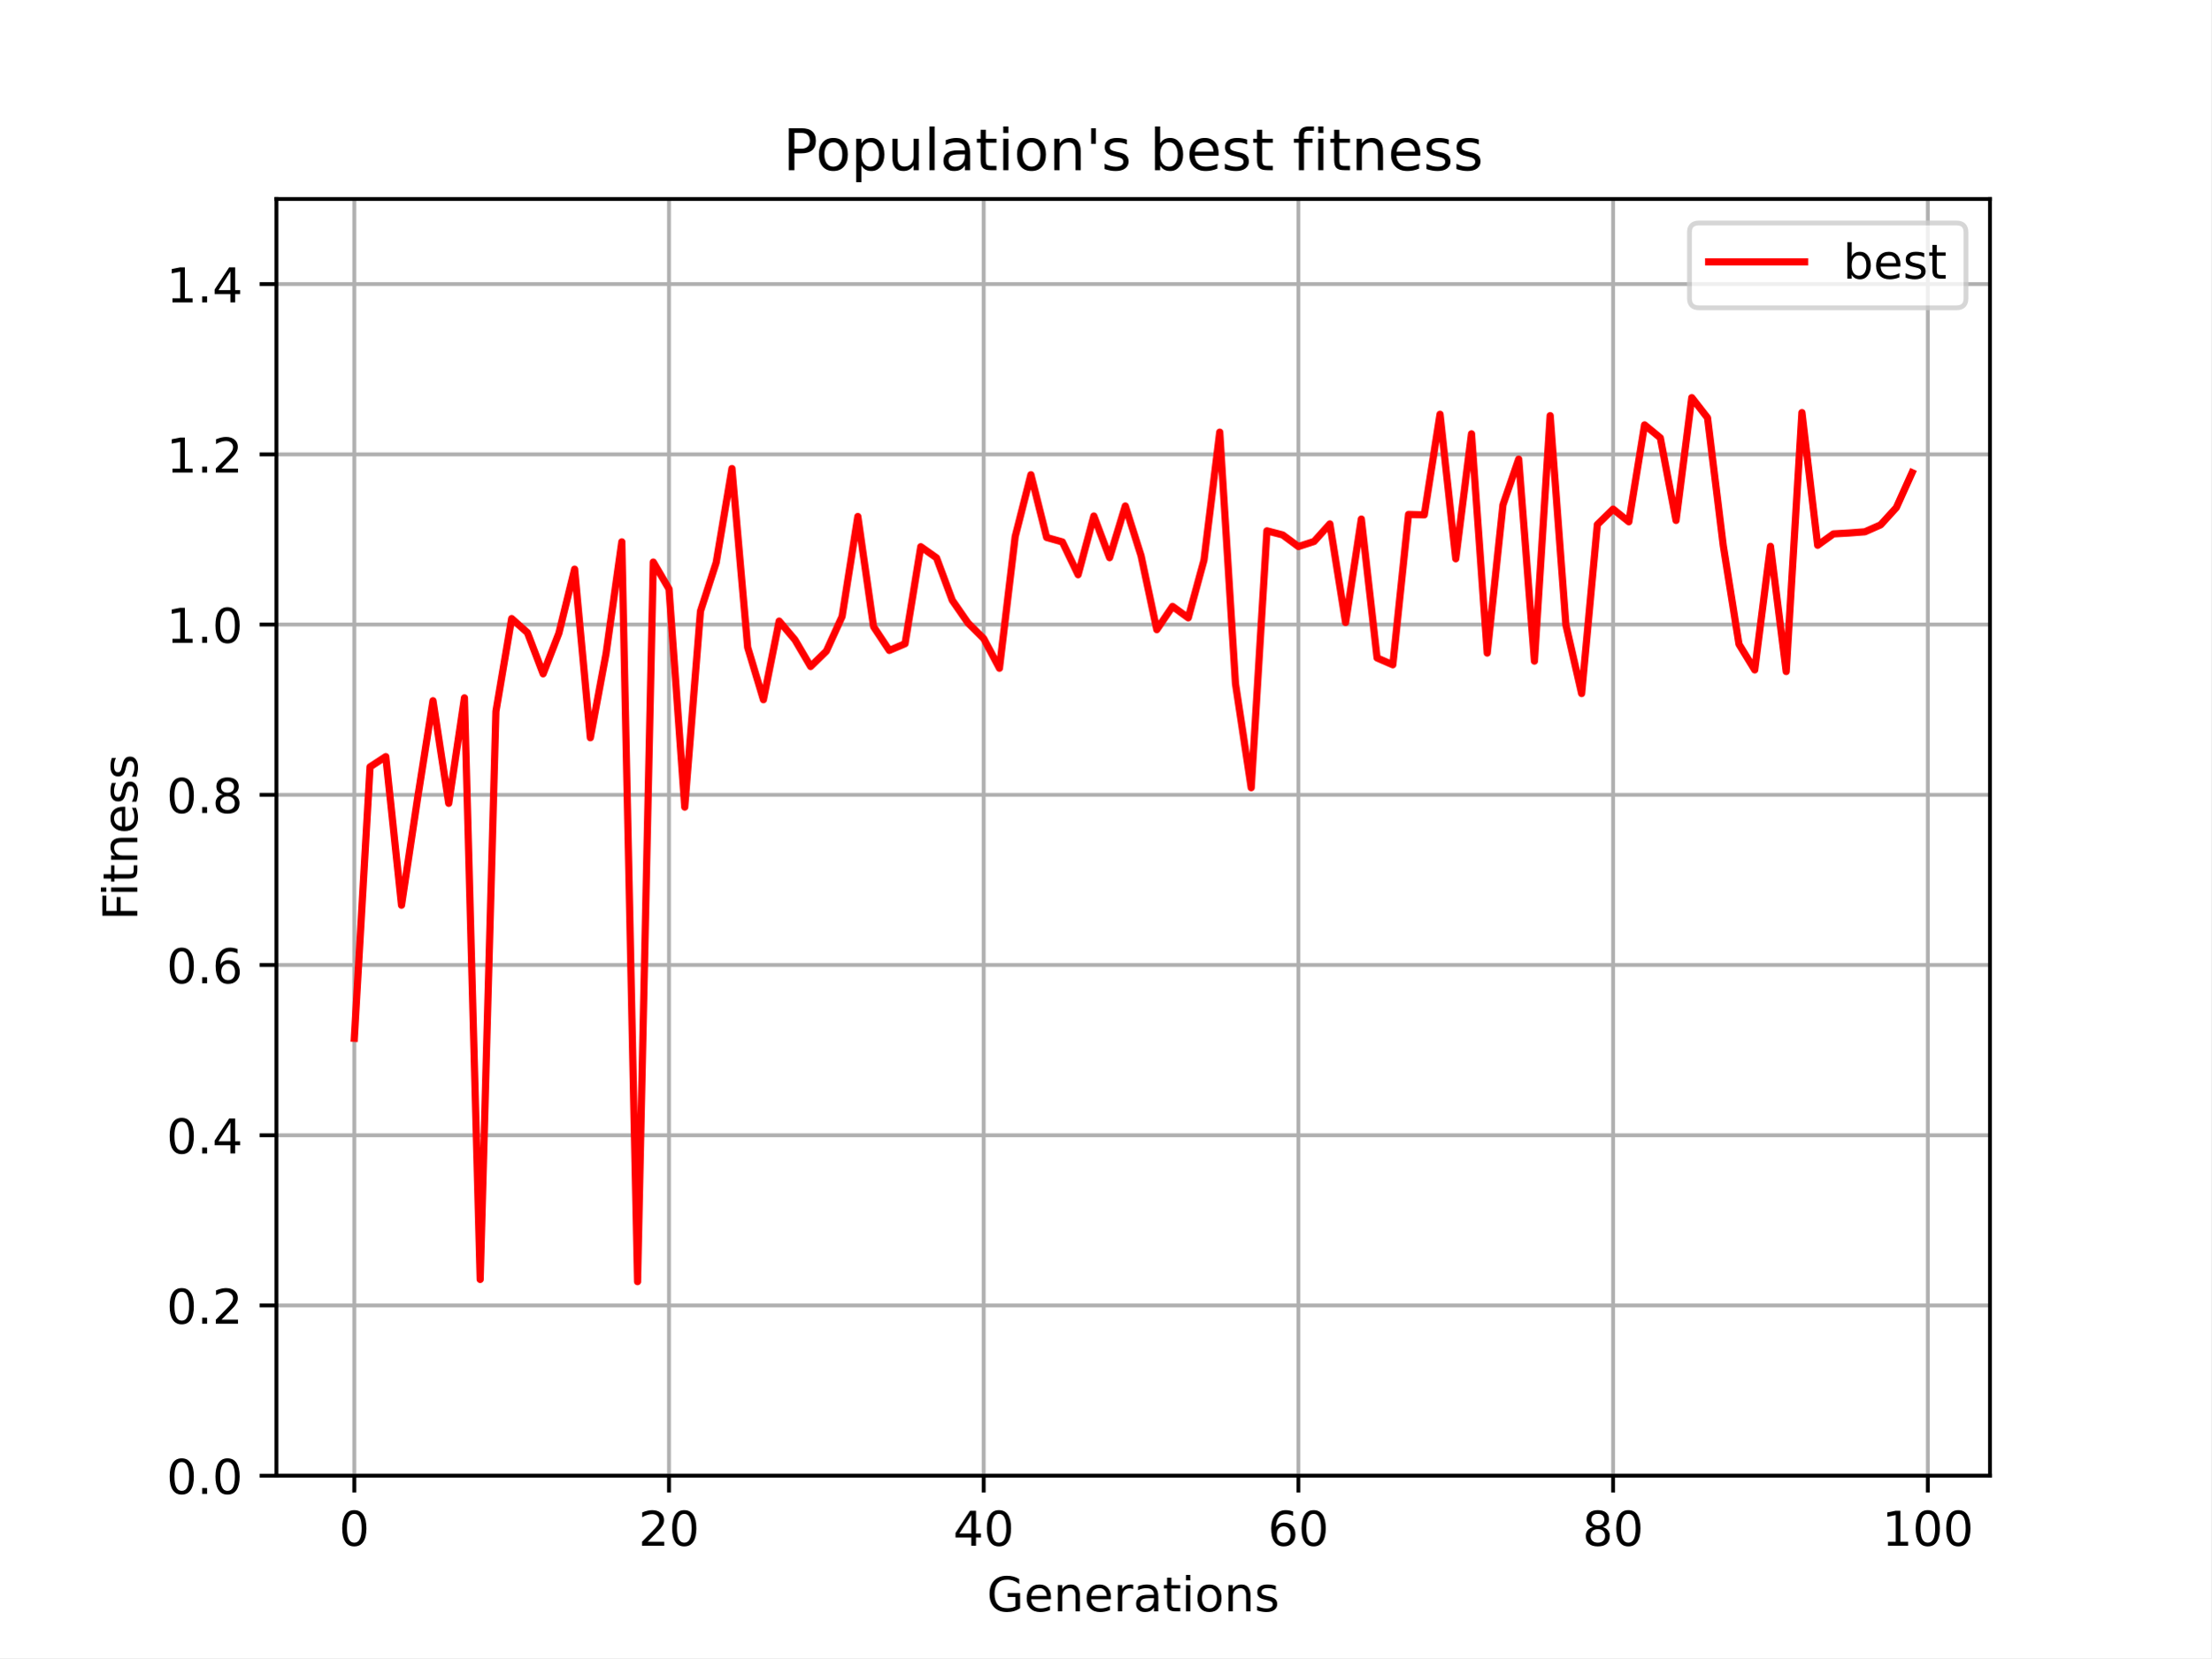
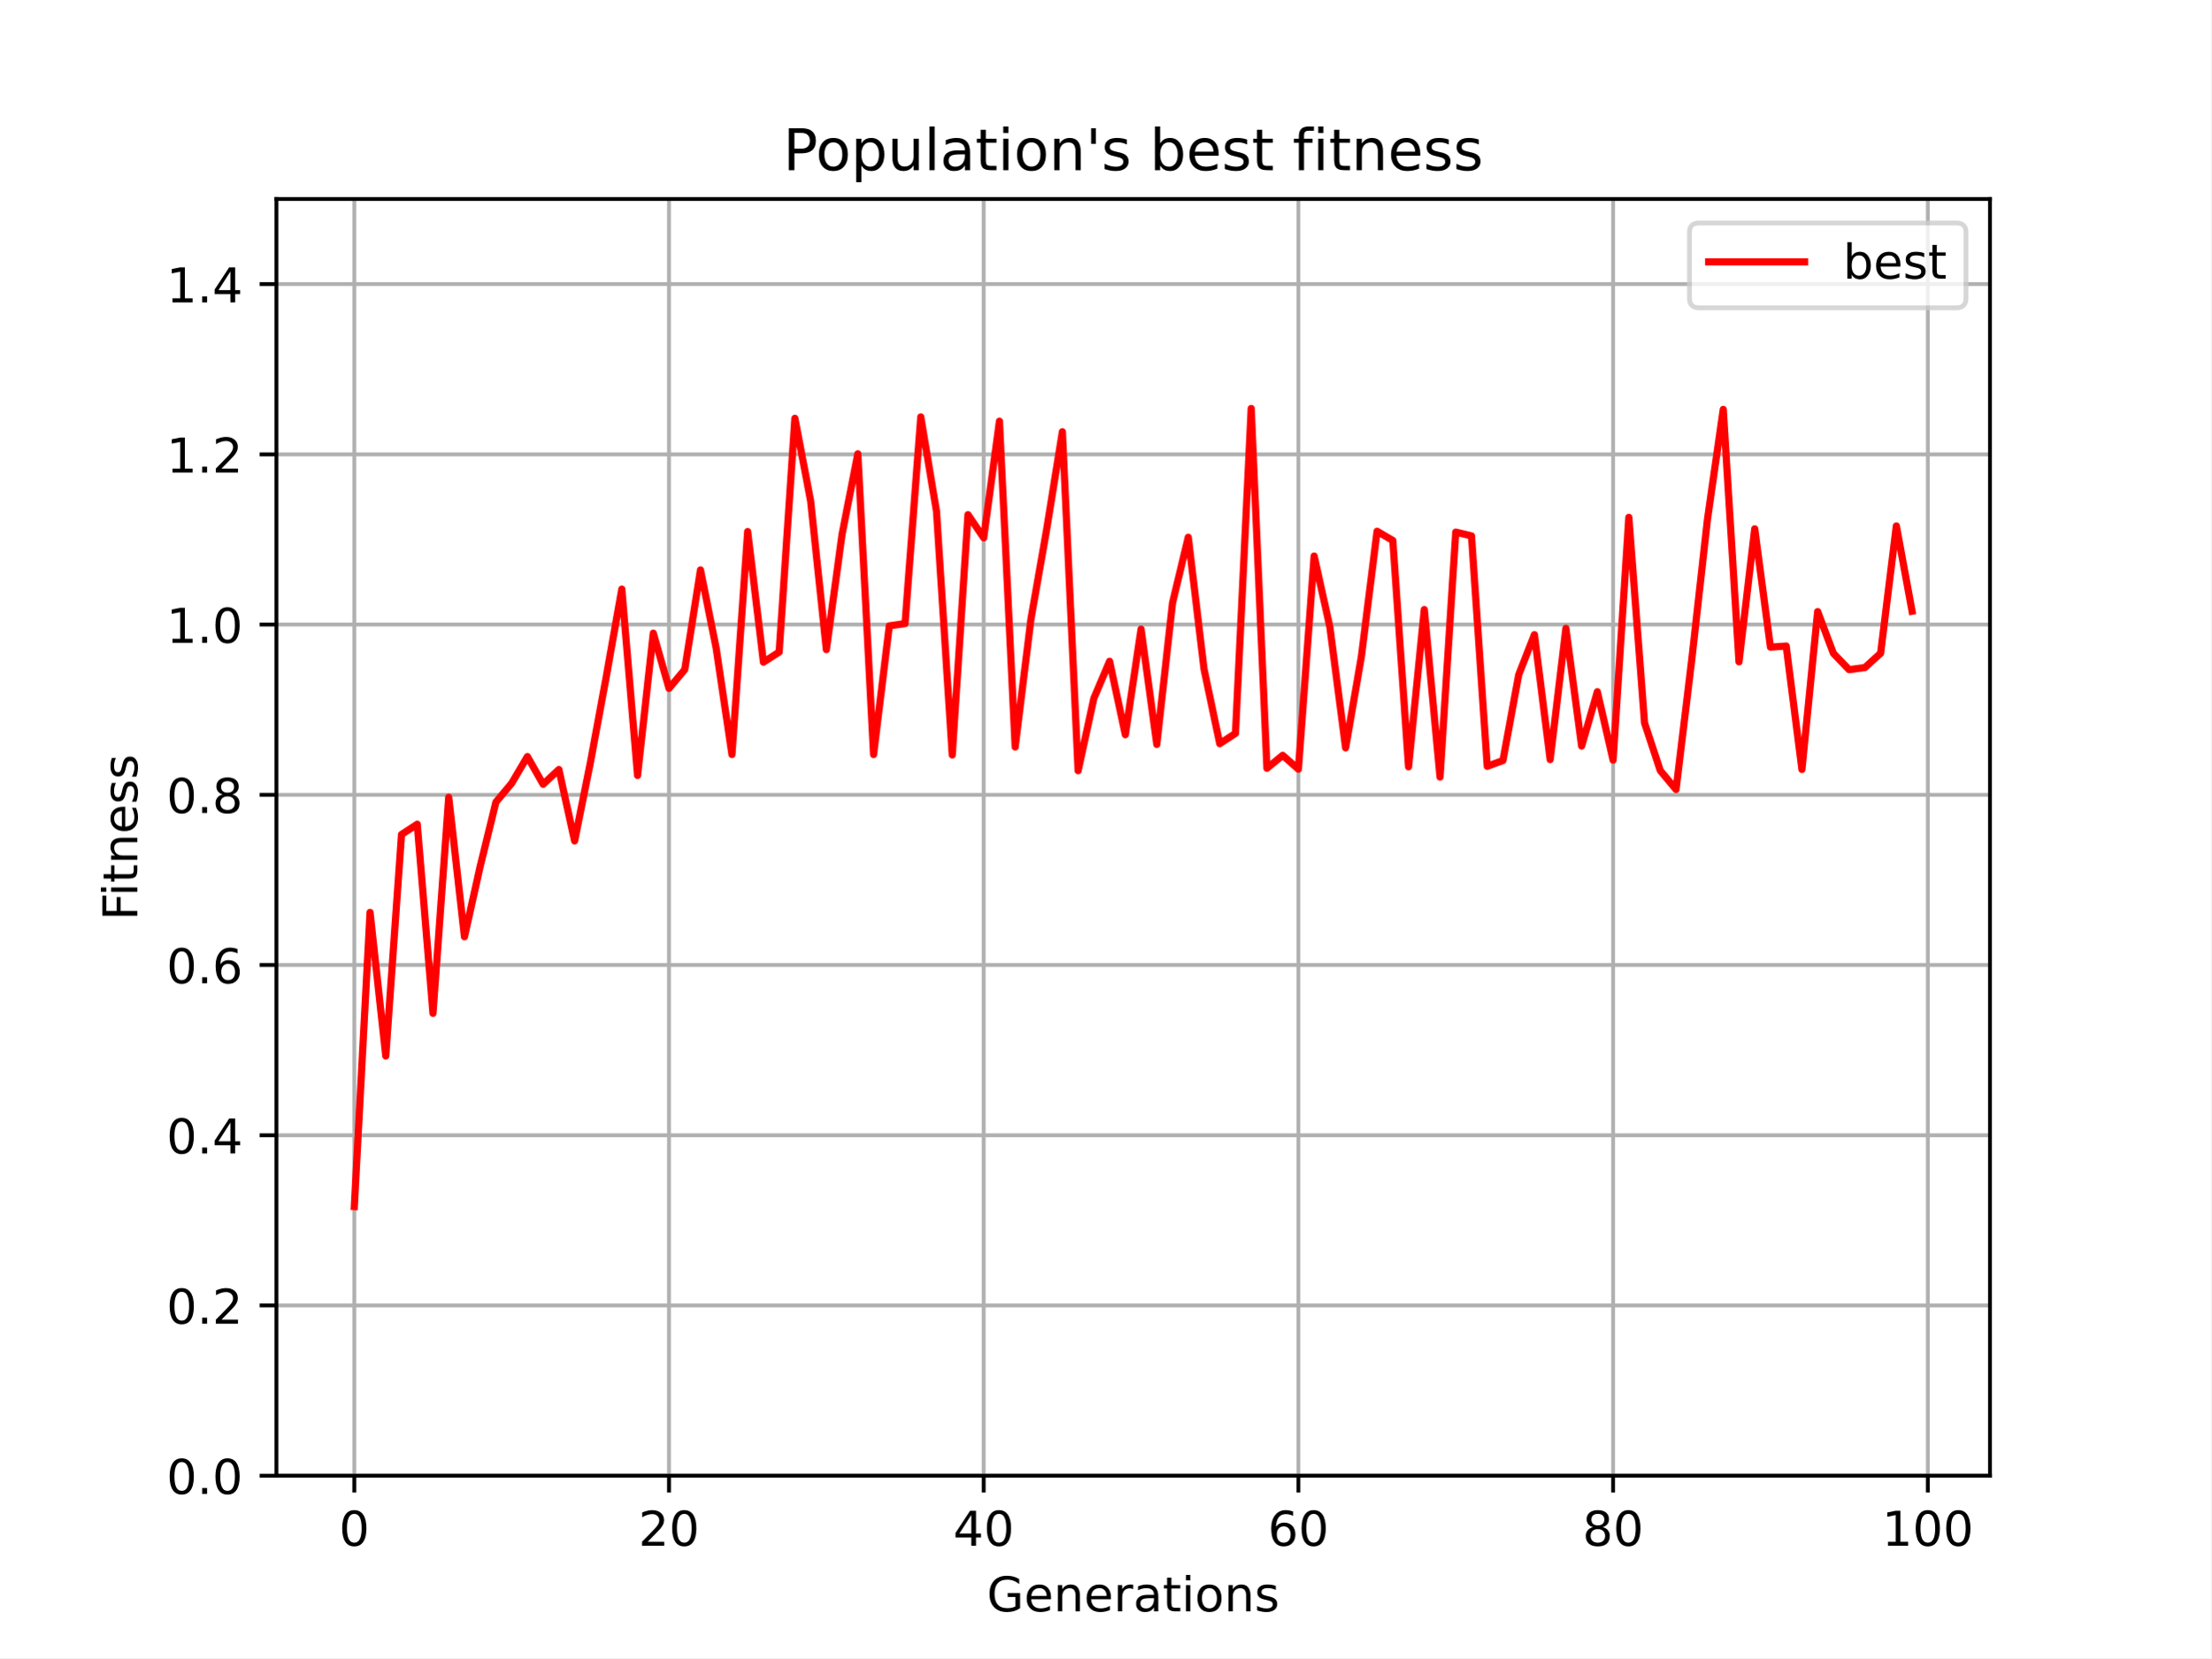
<svg xmlns="http://www.w3.org/2000/svg" xmlns:xlink="http://www.w3.org/1999/xlink" height="345.6pt" version="1.1" viewBox="0 0 460.8 345.6" width="460.8pt">
  <defs>
    <style type="text/css">*{stroke-linecap:butt;stroke-linejoin:round;}</style>
  </defs>
  <g id="figure_1">
    <g id="patch_1">
      <path d="M 0 345.6  L 460.8 345.6  L 460.8 0  L 0 0  z " style="fill:#ffffff;" />
    </g>
    <g id="axes_1">
      <g id="patch_2">
        <path d="M 57.6 307.584  L 414.72 307.584  L 414.72 41.472  L 57.6 41.472  z " style="fill:#ffffff;" />
      </g>
      <g id="matplotlib.axis_1">
        <g id="xtick_1">
          <g id="line2d_1">
-             <path clip-path="url(#pa964643d81)" d="M 73.833 307.584  L 73.833 41.472  " style="fill:none;stroke:#b0b0b0;stroke-linecap:square;stroke-width:0.8;" />
+             <path clip-path="url(#pcca937ad87)" d="M 73.833 307.584  L 73.833 41.472  " style="fill:none;stroke:#b0b0b0;stroke-linecap:square;stroke-width:0.8;" />
          </g>
          <g id="line2d_2">
            <defs>
-               <path d="M 0 0  L 0 3.5  " id="m7df47093e1" style="stroke:#000000;stroke-width:0.8;" />
+               <path d="M 0 0  L 0 3.5  " id="mb168892fb7" style="stroke:#000000;stroke-width:0.8;" />
            </defs>
            <g>
-               <use style="stroke:#000000;stroke-width:0.8;" x="73.833" xlink:href="#m7df47093e1" y="307.584" />
+               <use style="stroke:#000000;stroke-width:0.8;" x="73.833" xlink:href="#mb168892fb7" y="307.584" />
            </g>
          </g>
          <g id="text_1">
            <g transform="translate(70.65148 322.1824)scale(0.1 -0.1)">
              <defs>
                <path d="M 2034 4250  Q 1547 4250 1301 3770  Q 1056 3291 1056 2328  Q 1056 1369 1301 889  Q 1547 409 2034 409  Q 2525 409 2770 889  Q 3016 1369 3016 2328  Q 3016 3291 2770 3770  Q 2525 4250 2034 4250  z M 2034 4750  Q 2819 4750 3233 4129  Q 3647 3509 3647 2328  Q 3647 1150 3233 529  Q 2819 -91 2034 -91  Q 1250 -91 836 529  Q 422 1150 422 2328  Q 422 3509 836 4129  Q 1250 4750 2034 4750  z " id="DejaVuSans-30" transform="scale(0.015625)" />
              </defs>
              <use xlink:href="#DejaVuSans-30" />
            </g>
          </g>
        </g>
        <g id="xtick_2">
          <g id="line2d_3">
-             <path clip-path="url(#pa964643d81)" d="M 139.42 307.584  L 139.42 41.472  " style="fill:none;stroke:#b0b0b0;stroke-linecap:square;stroke-width:0.8;" />
+             <path clip-path="url(#pcca937ad87)" d="M 139.42 307.584  L 139.42 41.472  " style="fill:none;stroke:#b0b0b0;stroke-linecap:square;stroke-width:0.8;" />
          </g>
          <g id="line2d_4">
            <g>
-               <use style="stroke:#000000;stroke-width:0.8;" x="139.42" xlink:href="#m7df47093e1" y="307.584" />
+               <use style="stroke:#000000;stroke-width:0.8;" x="139.42" xlink:href="#mb168892fb7" y="307.584" />
            </g>
          </g>
          <g id="text_2">
            <g transform="translate(133.057 322.1824)scale(0.1 -0.1)">
              <defs>
                <path d="M 1228 531  L 3431 531  L 3431 0  L 469 0  L 469 531  Q 828 903 1448 1529  Q 2069 2156 2228 2338  Q 2531 2678 2651 2914  Q 2772 3150 2772 3378  Q 2772 3750 2511 3984  Q 2250 4219 1831 4219  Q 1534 4219 1204 4116  Q 875 4013 500 3803  L 500 4441  Q 881 4594 1212 4672  Q 1544 4750 1819 4750  Q 2544 4750 2975 4387  Q 3406 4025 3406 3419  Q 3406 3131 3298 2873  Q 3191 2616 2906 2266  Q 2828 2175 2409 1742  Q 1991 1309 1228 531  z " id="DejaVuSans-32" transform="scale(0.015625)" />
              </defs>
              <use xlink:href="#DejaVuSans-32" />
              <use x="63.623" xlink:href="#DejaVuSans-30" />
            </g>
          </g>
        </g>
        <g id="xtick_3">
          <g id="line2d_5">
-             <path clip-path="url(#pa964643d81)" d="M 205.006 307.584  L 205.006 41.472  " style="fill:none;stroke:#b0b0b0;stroke-linecap:square;stroke-width:0.8;" />
+             <path clip-path="url(#pcca937ad87)" d="M 205.006 307.584  L 205.006 41.472  " style="fill:none;stroke:#b0b0b0;stroke-linecap:square;stroke-width:0.8;" />
          </g>
          <g id="line2d_6">
            <g>
-               <use style="stroke:#000000;stroke-width:0.8;" x="205.006" xlink:href="#m7df47093e1" y="307.584" />
+               <use style="stroke:#000000;stroke-width:0.8;" x="205.006" xlink:href="#mb168892fb7" y="307.584" />
            </g>
          </g>
          <g id="text_3">
            <g transform="translate(198.6438 322.1824)scale(0.1 -0.1)">
              <defs>
                <path d="M 2419 4116  L 825 1625  L 2419 1625  L 2419 4116  z M 2253 4666  L 3047 4666  L 3047 1625  L 3713 1625  L 3713 1100  L 3047 1100  L 3047 0  L 2419 0  L 2419 1100  L 313 1100  L 313 1709  L 2253 4666  z " id="DejaVuSans-34" transform="scale(0.015625)" />
              </defs>
              <use xlink:href="#DejaVuSans-34" />
              <use x="63.623" xlink:href="#DejaVuSans-30" />
            </g>
          </g>
        </g>
        <g id="xtick_4">
          <g id="line2d_7">
-             <path clip-path="url(#pa964643d81)" d="M 270.593 307.584  L 270.593 41.472  " style="fill:none;stroke:#b0b0b0;stroke-linecap:square;stroke-width:0.8;" />
+             <path clip-path="url(#pcca937ad87)" d="M 270.593 307.584  L 270.593 41.472  " style="fill:none;stroke:#b0b0b0;stroke-linecap:square;stroke-width:0.8;" />
          </g>
          <g id="line2d_8">
            <g>
-               <use style="stroke:#000000;stroke-width:0.8;" x="270.593" xlink:href="#m7df47093e1" y="307.584" />
+               <use style="stroke:#000000;stroke-width:0.8;" x="270.593" xlink:href="#mb168892fb7" y="307.584" />
            </g>
          </g>
          <g id="text_4">
            <g transform="translate(264.2306 322.1824)scale(0.1 -0.1)">
              <defs>
                <path d="M 2113 2584  Q 1688 2584 1439 2293  Q 1191 2003 1191 1497  Q 1191 994 1439 701  Q 1688 409 2113 409  Q 2538 409 2786 701  Q 3034 994 3034 1497  Q 3034 2003 2786 2293  Q 2538 2584 2113 2584  z M 3366 4563  L 3366 3988  Q 3128 4100 2886 4159  Q 2644 4219 2406 4219  Q 1781 4219 1451 3797  Q 1122 3375 1075 2522  Q 1259 2794 1537 2939  Q 1816 3084 2150 3084  Q 2853 3084 3261 2657  Q 3669 2231 3669 1497  Q 3669 778 3244 343  Q 2819 -91 2113 -91  Q 1303 -91 875 529  Q 447 1150 447 2328  Q 447 3434 972 4092  Q 1497 4750 2381 4750  Q 2619 4750 2861 4703  Q 3103 4656 3366 4563  z " id="DejaVuSans-36" transform="scale(0.015625)" />
              </defs>
              <use xlink:href="#DejaVuSans-36" />
              <use x="63.623" xlink:href="#DejaVuSans-30" />
            </g>
          </g>
        </g>
        <g id="xtick_5">
          <g id="line2d_9">
-             <path clip-path="url(#pa964643d81)" d="M 336.18 307.584  L 336.18 41.472  " style="fill:none;stroke:#b0b0b0;stroke-linecap:square;stroke-width:0.8;" />
+             <path clip-path="url(#pcca937ad87)" d="M 336.18 307.584  L 336.18 41.472  " style="fill:none;stroke:#b0b0b0;stroke-linecap:square;stroke-width:0.8;" />
          </g>
          <g id="line2d_10">
            <g>
-               <use style="stroke:#000000;stroke-width:0.8;" x="336.18" xlink:href="#m7df47093e1" y="307.584" />
+               <use style="stroke:#000000;stroke-width:0.8;" x="336.18" xlink:href="#mb168892fb7" y="307.584" />
            </g>
          </g>
          <g id="text_5">
            <g transform="translate(329.8173 322.1824)scale(0.1 -0.1)">
              <defs>
                <path d="M 2034 2216  Q 1584 2216 1326 1975  Q 1069 1734 1069 1313  Q 1069 891 1326 650  Q 1584 409 2034 409  Q 2484 409 2743 651  Q 3003 894 3003 1313  Q 3003 1734 2745 1975  Q 2488 2216 2034 2216  z M 1403 2484  Q 997 2584 770 2862  Q 544 3141 544 3541  Q 544 4100 942 4425  Q 1341 4750 2034 4750  Q 2731 4750 3128 4425  Q 3525 4100 3525 3541  Q 3525 3141 3298 2862  Q 3072 2584 2669 2484  Q 3125 2378 3379 2068  Q 3634 1759 3634 1313  Q 3634 634 3220 271  Q 2806 -91 2034 -91  Q 1263 -91 848 271  Q 434 634 434 1313  Q 434 1759 690 2068  Q 947 2378 1403 2484  z M 1172 3481  Q 1172 3119 1398 2916  Q 1625 2713 2034 2713  Q 2441 2713 2670 2916  Q 2900 3119 2900 3481  Q 2900 3844 2670 4047  Q 2441 4250 2034 4250  Q 1625 4250 1398 4047  Q 1172 3844 1172 3481  z " id="DejaVuSans-38" transform="scale(0.015625)" />
              </defs>
              <use xlink:href="#DejaVuSans-38" />
              <use x="63.623" xlink:href="#DejaVuSans-30" />
            </g>
          </g>
        </g>
        <g id="xtick_6">
          <g id="line2d_11">
-             <path clip-path="url(#pa964643d81)" d="M 401.767 307.584  L 401.767 41.472  " style="fill:none;stroke:#b0b0b0;stroke-linecap:square;stroke-width:0.8;" />
+             <path clip-path="url(#pcca937ad87)" d="M 401.767 307.584  L 401.767 41.472  " style="fill:none;stroke:#b0b0b0;stroke-linecap:square;stroke-width:0.8;" />
          </g>
          <g id="line2d_12">
            <g>
-               <use style="stroke:#000000;stroke-width:0.8;" x="401.767" xlink:href="#m7df47093e1" y="307.584" />
+               <use style="stroke:#000000;stroke-width:0.8;" x="401.767" xlink:href="#mb168892fb7" y="307.584" />
            </g>
          </g>
          <g id="text_6">
            <g transform="translate(392.2229 322.1824)scale(0.1 -0.1)">
              <defs>
                <path d="M 794 531  L 1825 531  L 1825 4091  L 703 3866  L 703 4441  L 1819 4666  L 2450 4666  L 2450 531  L 3481 531  L 3481 0  L 794 0  L 794 531  z " id="DejaVuSans-31" transform="scale(0.015625)" />
              </defs>
              <use xlink:href="#DejaVuSans-31" />
              <use x="63.623" xlink:href="#DejaVuSans-30" />
              <use x="127.246" xlink:href="#DejaVuSans-30" />
            </g>
          </g>
        </g>
        <g id="text_7">
          <g transform="translate(205.6623 335.8606)scale(0.1 -0.1)">
            <defs>
              <path d="M 3809 666  L 3809 1919  L 2778 1919  L 2778 2438  L 4434 2438  L 4434 434  Q 4069 175 3628 42  Q 3188 -91 2688 -91  Q 1594 -91 976 548  Q 359 1188 359 2328  Q 359 3472 976 4111  Q 1594 4750 2688 4750  Q 3144 4750 3555 4637  Q 3966 4525 4313 4306  L 4313 3634  Q 3963 3931 3569 4081  Q 3175 4231 2741 4231  Q 1884 4231 1454 3753  Q 1025 3275 1025 2328  Q 1025 1384 1454 906  Q 1884 428 2741 428  Q 3075 428 3337 486  Q 3600 544 3809 666  z " id="DejaVuSans-47" transform="scale(0.015625)" />
              <path d="M 3597 1894  L 3597 1613  L 953 1613  Q 991 1019 1311 708  Q 1631 397 2203 397  Q 2534 397 2845 478  Q 3156 559 3463 722  L 3463 178  Q 3153 47 2828 -22  Q 2503 -91 2169 -91  Q 1331 -91 842 396  Q 353 884 353 1716  Q 353 2575 817 3079  Q 1281 3584 2069 3584  Q 2775 3584 3186 3129  Q 3597 2675 3597 1894  z M 3022 2063  Q 3016 2534 2758 2815  Q 2500 3097 2075 3097  Q 1594 3097 1305 2825  Q 1016 2553 972 2059  L 3022 2063  z " id="DejaVuSans-65" transform="scale(0.015625)" />
              <path d="M 3513 2113  L 3513 0  L 2938 0  L 2938 2094  Q 2938 2591 2744 2837  Q 2550 3084 2163 3084  Q 1697 3084 1428 2787  Q 1159 2491 1159 1978  L 1159 0  L 581 0  L 581 3500  L 1159 3500  L 1159 2956  Q 1366 3272 1645 3428  Q 1925 3584 2291 3584  Q 2894 3584 3203 3211  Q 3513 2838 3513 2113  z " id="DejaVuSans-6e" transform="scale(0.015625)" />
              <path d="M 2631 2963  Q 2534 3019 2420 3045  Q 2306 3072 2169 3072  Q 1681 3072 1420 2755  Q 1159 2438 1159 1844  L 1159 0  L 581 0  L 581 3500  L 1159 3500  L 1159 2956  Q 1341 3275 1631 3429  Q 1922 3584 2338 3584  Q 2397 3584 2469 3576  Q 2541 3569 2628 3553  L 2631 2963  z " id="DejaVuSans-72" transform="scale(0.015625)" />
              <path d="M 2194 1759  Q 1497 1759 1228 1600  Q 959 1441 959 1056  Q 959 750 1161 570  Q 1363 391 1709 391  Q 2188 391 2477 730  Q 2766 1069 2766 1631  L 2766 1759  L 2194 1759  z M 3341 1997  L 3341 0  L 2766 0  L 2766 531  Q 2569 213 2275 61  Q 1981 -91 1556 -91  Q 1019 -91 701 211  Q 384 513 384 1019  Q 384 1609 779 1909  Q 1175 2209 1959 2209  L 2766 2209  L 2766 2266  Q 2766 2663 2505 2880  Q 2244 3097 1772 3097  Q 1472 3097 1187 3025  Q 903 2953 641 2809  L 641 3341  Q 956 3463 1253 3523  Q 1550 3584 1831 3584  Q 2591 3584 2966 3190  Q 3341 2797 3341 1997  z " id="DejaVuSans-61" transform="scale(0.015625)" />
              <path d="M 1172 4494  L 1172 3500  L 2356 3500  L 2356 3053  L 1172 3053  L 1172 1153  Q 1172 725 1289 603  Q 1406 481 1766 481  L 2356 481  L 2356 0  L 1766 0  Q 1100 0 847 248  Q 594 497 594 1153  L 594 3053  L 172 3053  L 172 3500  L 594 3500  L 594 4494  L 1172 4494  z " id="DejaVuSans-74" transform="scale(0.015625)" />
              <path d="M 603 3500  L 1178 3500  L 1178 0  L 603 0  L 603 3500  z M 603 4863  L 1178 4863  L 1178 4134  L 603 4134  L 603 4863  z " id="DejaVuSans-69" transform="scale(0.015625)" />
              <path d="M 1959 3097  Q 1497 3097 1228 2736  Q 959 2375 959 1747  Q 959 1119 1226 758  Q 1494 397 1959 397  Q 2419 397 2687 759  Q 2956 1122 2956 1747  Q 2956 2369 2687 2733  Q 2419 3097 1959 3097  z M 1959 3584  Q 2709 3584 3137 3096  Q 3566 2609 3566 1747  Q 3566 888 3137 398  Q 2709 -91 1959 -91  Q 1206 -91 779 398  Q 353 888 353 1747  Q 353 2609 779 3096  Q 1206 3584 1959 3584  z " id="DejaVuSans-6f" transform="scale(0.015625)" />
              <path d="M 2834 3397  L 2834 2853  Q 2591 2978 2328 3040  Q 2066 3103 1784 3103  Q 1356 3103 1142 2972  Q 928 2841 928 2578  Q 928 2378 1081 2264  Q 1234 2150 1697 2047  L 1894 2003  Q 2506 1872 2764 1633  Q 3022 1394 3022 966  Q 3022 478 2636 193  Q 2250 -91 1575 -91  Q 1294 -91 989 -36  Q 684 19 347 128  L 347 722  Q 666 556 975 473  Q 1284 391 1588 391  Q 1994 391 2212 530  Q 2431 669 2431 922  Q 2431 1156 2273 1281  Q 2116 1406 1581 1522  L 1381 1569  Q 847 1681 609 1914  Q 372 2147 372 2553  Q 372 3047 722 3315  Q 1072 3584 1716 3584  Q 2034 3584 2315 3537  Q 2597 3491 2834 3397  z " id="DejaVuSans-73" transform="scale(0.015625)" />
            </defs>
            <use xlink:href="#DejaVuSans-47" />
            <use x="77.49" xlink:href="#DejaVuSans-65" />
            <use x="139.014" xlink:href="#DejaVuSans-6e" />
            <use x="202.393" xlink:href="#DejaVuSans-65" />
            <use x="263.916" xlink:href="#DejaVuSans-72" />
            <use x="305.029" xlink:href="#DejaVuSans-61" />
            <use x="366.309" xlink:href="#DejaVuSans-74" />
            <use x="405.518" xlink:href="#DejaVuSans-69" />
            <use x="433.301" xlink:href="#DejaVuSans-6f" />
            <use x="494.482" xlink:href="#DejaVuSans-6e" />
            <use x="557.861" xlink:href="#DejaVuSans-73" />
          </g>
        </g>
      </g>
      <g id="matplotlib.axis_2">
        <g id="ytick_1">
          <g id="line2d_13">
-             <path clip-path="url(#pa964643d81)" d="M 57.6 307.584  L 414.72 307.584  " style="fill:none;stroke:#b0b0b0;stroke-linecap:square;stroke-width:0.8;" />
+             <path clip-path="url(#pcca937ad87)" d="M 57.6 307.584  L 414.72 307.584  " style="fill:none;stroke:#b0b0b0;stroke-linecap:square;stroke-width:0.8;" />
          </g>
          <g id="line2d_14">
            <defs>
-               <path d="M 0 0  L -3.5 0  " id="m3788411a38" style="stroke:#000000;stroke-width:0.8;" />
+               <path d="M 0 0  L -3.5 0  " id="mf64d59147e" style="stroke:#000000;stroke-width:0.8;" />
            </defs>
            <g>
-               <use style="stroke:#000000;stroke-width:0.8;" x="57.6" xlink:href="#m3788411a38" y="307.584" />
+               <use style="stroke:#000000;stroke-width:0.8;" x="57.6" xlink:href="#mf64d59147e" y="307.584" />
            </g>
          </g>
          <g id="text_8">
            <g transform="translate(34.69687 311.3832)scale(0.1 -0.1)">
              <defs>
                <path d="M 684 794  L 1344 794  L 1344 0  L 684 0  L 684 794  z " id="DejaVuSans-2e" transform="scale(0.015625)" />
              </defs>
              <use xlink:href="#DejaVuSans-30" />
              <use x="63.623" xlink:href="#DejaVuSans-2e" />
              <use x="95.41" xlink:href="#DejaVuSans-30" />
            </g>
          </g>
        </g>
        <g id="ytick_2">
          <g id="line2d_15">
-             <path clip-path="url(#pa964643d81)" d="M 57.6 272.102  L 414.72 272.102  " style="fill:none;stroke:#b0b0b0;stroke-linecap:square;stroke-width:0.8;" />
+             <path clip-path="url(#pcca937ad87)" d="M 57.6 272.102  L 414.72 272.102  " style="fill:none;stroke:#b0b0b0;stroke-linecap:square;stroke-width:0.8;" />
          </g>
          <g id="line2d_16">
            <g>
-               <use style="stroke:#000000;stroke-width:0.8;" x="57.6" xlink:href="#m3788411a38" y="272.102" />
+               <use style="stroke:#000000;stroke-width:0.8;" x="57.6" xlink:href="#mf64d59147e" y="272.102" />
            </g>
          </g>
          <g id="text_9">
            <g transform="translate(34.69687 275.9016)scale(0.1 -0.1)">
              <use xlink:href="#DejaVuSans-30" />
              <use x="63.623" xlink:href="#DejaVuSans-2e" />
              <use x="95.41" xlink:href="#DejaVuSans-32" />
            </g>
          </g>
        </g>
        <g id="ytick_3">
          <g id="line2d_17">
-             <path clip-path="url(#pa964643d81)" d="M 57.6 236.621  L 414.72 236.621  " style="fill:none;stroke:#b0b0b0;stroke-linecap:square;stroke-width:0.8;" />
+             <path clip-path="url(#pcca937ad87)" d="M 57.6 236.621  L 414.72 236.621  " style="fill:none;stroke:#b0b0b0;stroke-linecap:square;stroke-width:0.8;" />
          </g>
          <g id="line2d_18">
            <g>
-               <use style="stroke:#000000;stroke-width:0.8;" x="57.6" xlink:href="#m3788411a38" y="236.621" />
+               <use style="stroke:#000000;stroke-width:0.8;" x="57.6" xlink:href="#mf64d59147e" y="236.621" />
            </g>
          </g>
          <g id="text_10">
            <g transform="translate(34.69687 240.42)scale(0.1 -0.1)">
              <use xlink:href="#DejaVuSans-30" />
              <use x="63.623" xlink:href="#DejaVuSans-2e" />
              <use x="95.41" xlink:href="#DejaVuSans-34" />
            </g>
          </g>
        </g>
        <g id="ytick_4">
          <g id="line2d_19">
-             <path clip-path="url(#pa964643d81)" d="M 57.6 201.139  L 414.72 201.139  " style="fill:none;stroke:#b0b0b0;stroke-linecap:square;stroke-width:0.8;" />
+             <path clip-path="url(#pcca937ad87)" d="M 57.6 201.139  L 414.72 201.139  " style="fill:none;stroke:#b0b0b0;stroke-linecap:square;stroke-width:0.8;" />
          </g>
          <g id="line2d_20">
            <g>
-               <use style="stroke:#000000;stroke-width:0.8;" x="57.6" xlink:href="#m3788411a38" y="201.139" />
+               <use style="stroke:#000000;stroke-width:0.8;" x="57.6" xlink:href="#mf64d59147e" y="201.139" />
            </g>
          </g>
          <g id="text_11">
            <g transform="translate(34.69687 204.9384)scale(0.1 -0.1)">
              <use xlink:href="#DejaVuSans-30" />
              <use x="63.623" xlink:href="#DejaVuSans-2e" />
              <use x="95.41" xlink:href="#DejaVuSans-36" />
            </g>
          </g>
        </g>
        <g id="ytick_5">
          <g id="line2d_21">
-             <path clip-path="url(#pa964643d81)" d="M 57.6 165.658  L 414.72 165.658  " style="fill:none;stroke:#b0b0b0;stroke-linecap:square;stroke-width:0.8;" />
+             <path clip-path="url(#pcca937ad87)" d="M 57.6 165.658  L 414.72 165.658  " style="fill:none;stroke:#b0b0b0;stroke-linecap:square;stroke-width:0.8;" />
          </g>
          <g id="line2d_22">
            <g>
-               <use style="stroke:#000000;stroke-width:0.8;" x="57.6" xlink:href="#m3788411a38" y="165.658" />
+               <use style="stroke:#000000;stroke-width:0.8;" x="57.6" xlink:href="#mf64d59147e" y="165.658" />
            </g>
          </g>
          <g id="text_12">
            <g transform="translate(34.69687 169.4568)scale(0.1 -0.1)">
              <use xlink:href="#DejaVuSans-30" />
              <use x="63.623" xlink:href="#DejaVuSans-2e" />
              <use x="95.41" xlink:href="#DejaVuSans-38" />
            </g>
          </g>
        </g>
        <g id="ytick_6">
          <g id="line2d_23">
-             <path clip-path="url(#pa964643d81)" d="M 57.6 130.176  L 414.72 130.176  " style="fill:none;stroke:#b0b0b0;stroke-linecap:square;stroke-width:0.8;" />
+             <path clip-path="url(#pcca937ad87)" d="M 57.6 130.176  L 414.72 130.176  " style="fill:none;stroke:#b0b0b0;stroke-linecap:square;stroke-width:0.8;" />
          </g>
          <g id="line2d_24">
            <g>
-               <use style="stroke:#000000;stroke-width:0.8;" x="57.6" xlink:href="#m3788411a38" y="130.176" />
+               <use style="stroke:#000000;stroke-width:0.8;" x="57.6" xlink:href="#mf64d59147e" y="130.176" />
            </g>
          </g>
          <g id="text_13">
            <g transform="translate(34.69687 133.9752)scale(0.1 -0.1)">
              <use xlink:href="#DejaVuSans-31" />
              <use x="63.623" xlink:href="#DejaVuSans-2e" />
              <use x="95.41" xlink:href="#DejaVuSans-30" />
            </g>
          </g>
        </g>
        <g id="ytick_7">
          <g id="line2d_25">
-             <path clip-path="url(#pa964643d81)" d="M 57.6 94.694  L 414.72 94.694  " style="fill:none;stroke:#b0b0b0;stroke-linecap:square;stroke-width:0.8;" />
+             <path clip-path="url(#pcca937ad87)" d="M 57.6 94.694  L 414.72 94.694  " style="fill:none;stroke:#b0b0b0;stroke-linecap:square;stroke-width:0.8;" />
          </g>
          <g id="line2d_26">
            <g>
-               <use style="stroke:#000000;stroke-width:0.8;" x="57.6" xlink:href="#m3788411a38" y="94.694" />
+               <use style="stroke:#000000;stroke-width:0.8;" x="57.6" xlink:href="#mf64d59147e" y="94.694" />
            </g>
          </g>
          <g id="text_14">
            <g transform="translate(34.69687 98.49362)scale(0.1 -0.1)">
              <use xlink:href="#DejaVuSans-31" />
              <use x="63.623" xlink:href="#DejaVuSans-2e" />
              <use x="95.41" xlink:href="#DejaVuSans-32" />
            </g>
          </g>
        </g>
        <g id="ytick_8">
          <g id="line2d_27">
-             <path clip-path="url(#pa964643d81)" d="M 57.6 59.213  L 414.72 59.213  " style="fill:none;stroke:#b0b0b0;stroke-linecap:square;stroke-width:0.8;" />
+             <path clip-path="url(#pcca937ad87)" d="M 57.6 59.213  L 414.72 59.213  " style="fill:none;stroke:#b0b0b0;stroke-linecap:square;stroke-width:0.8;" />
          </g>
          <g id="line2d_28">
            <g>
-               <use style="stroke:#000000;stroke-width:0.8;" x="57.6" xlink:href="#m3788411a38" y="59.213" />
+               <use style="stroke:#000000;stroke-width:0.8;" x="57.6" xlink:href="#mf64d59147e" y="59.213" />
            </g>
          </g>
          <g id="text_15">
            <g transform="translate(34.69687 63.01202)scale(0.1 -0.1)">
              <use xlink:href="#DejaVuSans-31" />
              <use x="63.623" xlink:href="#DejaVuSans-2e" />
              <use x="95.41" xlink:href="#DejaVuSans-34" />
            </g>
          </g>
        </g>
        <g id="text_16">
          <g transform="translate(28.61719 191.8452)rotate(-90)scale(0.1 -0.1)">
            <defs>
              <path d="M 628 4666  L 3309 4666  L 3309 4134  L 1259 4134  L 1259 2759  L 3109 2759  L 3109 2228  L 1259 2228  L 1259 0  L 628 0  L 628 4666  z " id="DejaVuSans-46" transform="scale(0.015625)" />
            </defs>
            <use xlink:href="#DejaVuSans-46" />
            <use x="50.27" xlink:href="#DejaVuSans-69" />
            <use x="78.053" xlink:href="#DejaVuSans-74" />
            <use x="117.262" xlink:href="#DejaVuSans-6e" />
            <use x="180.641" xlink:href="#DejaVuSans-65" />
            <use x="242.164" xlink:href="#DejaVuSans-73" />
            <use x="294.264" xlink:href="#DejaVuSans-73" />
          </g>
        </g>
      </g>
      <g id="line2d_29">
-         <path clip-path="url(#pa964643d81)" d="M 73.833 216.418  L 77.112 159.841  L 80.391 157.701  L 83.671 188.672  L 86.95 166.836  L 90.229 146.053  L 93.509 167.442  L 96.788 145.452  L 100.067 266.68  L 103.347 148.266  L 106.626 128.927  L 109.905 131.853  L 113.185 140.441  L 116.464 131.981  L 119.743 118.627  L 123.023 153.768  L 126.302 136.196  L 129.581 112.933  L 132.861 267.136  L 136.14 117.152  L 139.42 122.769  L 142.699 168.223  L 145.978 127.387  L 149.258 117.221  L 152.537 97.655  L 155.816 134.938  L 159.096 145.837  L 162.375 129.455  L 165.654 133.337  L 168.934 138.917  L 172.213 135.715  L 175.492 128.495  L 178.772 107.651  L 182.051 130.619  L 185.33 135.562  L 188.61 134.17  L 191.889 113.945  L 195.168 116.267  L 198.448 125.104  L 201.727 129.837  L 205.006 133.099  L 208.286 139.28  L 211.565 111.853  L 214.844 98.941  L 218.124 112.023  L 221.403 112.952  L 224.682 119.783  L 227.962 107.547  L 231.241 116.238  L 234.52 105.458  L 237.8 115.83  L 241.079 131.24  L 244.358 126.389  L 247.638 128.775  L 250.917 116.729  L 254.196 90.073  L 257.476 142.464  L 260.755 164.189  L 264.034 110.639  L 267.314 111.491  L 270.593 113.913  L 273.872 112.847  L 277.152 109.194  L 280.431 129.751  L 283.71 108.183  L 286.99 137.134  L 290.269 138.558  L 293.548 107.217  L 296.828 107.306  L 300.107 86.339  L 303.386 116.462  L 306.666 90.417  L 309.945 136.117  L 313.224 105.239  L 316.504 95.697  L 319.783 137.795  L 323.062 86.632  L 326.342 130.243  L 329.621 144.554  L 332.9 109.327  L 336.18 106.115  L 339.459 108.747  L 342.739 88.555  L 346.018 91.255  L 349.297 108.474  L 352.577 82.87  L 355.856 87.079  L 359.135 113.711  L 362.415 134.278  L 365.694 139.629  L 368.973 113.869  L 372.253 139.968  L 375.532 85.987  L 378.811 113.646  L 382.091 111.277  L 385.37 111.09  L 388.649 110.839  L 391.929 109.393  L 395.208 105.79  L 398.487 98.519  " style="fill:none;stroke:#ff0000;stroke-linecap:square;stroke-width:1.5;" />
+         <path clip-path="url(#pcca937ad87)" d="M 73.833 251.485  L 77.112 190.172  L 80.391 220.105  L 83.671 173.932  L 86.95 171.795  L 90.229 211.211  L 93.509 166.18  L 96.788 195.248  L 100.067 180.56  L 103.347 167.179  L 106.626 163.257  L 109.905 157.688  L 113.185 163.469  L 116.464 160.391  L 119.743 175.273  L 123.023 158.977  L 126.302 141.247  L 129.581 122.784  L 132.861 161.627  L 136.14 131.965  L 139.42 143.483  L 142.699 139.555  L 145.978 118.789  L 149.258 135.176  L 152.537 157.269  L 155.816 110.791  L 159.096 138.015  L 162.375 135.907  L 165.654 87.184  L 168.934 104.412  L 172.213 135.397  L 175.492 111.319  L 178.772 94.586  L 182.051 157.275  L 185.33 130.449  L 188.61 129.969  L 191.889 86.899  L 195.168 106.6  L 198.448 157.362  L 201.727 107.271  L 205.006 112.1  L 208.286 87.78  L 211.565 155.697  L 214.844 129.092  L 218.124 110.348  L 221.403 89.988  L 224.682 160.647  L 227.962 145.552  L 231.241 137.826  L 234.52 153.132  L 237.8 131.124  L 241.079 155.156  L 244.358 125.661  L 247.638 111.973  L 250.917 139.429  L 254.196 155  L 257.476 152.856  L 260.755 85.136  L 264.034 160.131  L 267.314 157.433  L 270.593 160.317  L 273.872 115.893  L 277.152 130.689  L 280.431 155.88  L 283.71 136.904  L 286.99 110.728  L 290.269 112.649  L 293.548 159.823  L 296.828 127.05  L 300.107 161.959  L 303.386 110.91  L 306.666 111.688  L 309.945 159.719  L 313.224 158.514  L 316.504 140.653  L 319.783 132.272  L 323.062 158.314  L 326.342 130.957  L 329.621 155.499  L 332.9 144.178  L 336.18 158.437  L 339.459 107.83  L 342.739 150.694  L 346.018 160.615  L 349.297 164.554  L 352.577 137.443  L 355.856 108.163  L 359.135 85.327  L 362.415 137.942  L 365.694 110.215  L 368.973 134.883  L 372.253 134.654  L 375.532 160.375  L 378.811 127.468  L 382.091 136.183  L 385.37 139.575  L 388.649 139.138  L 391.929 136.159  L 395.208 109.614  L 398.487 127.388  " style="fill:none;stroke:#ff0000;stroke-linecap:square;stroke-width:1.5;" />
      </g>
      <g id="patch_3">
        <path d="M 57.6 307.584  L 57.6 41.472  " style="fill:none;stroke:#000000;stroke-linecap:square;stroke-linejoin:miter;stroke-width:0.8;" />
      </g>
      <g id="patch_4">
        <path d="M 414.72 307.584  L 414.72 41.472  " style="fill:none;stroke:#000000;stroke-linecap:square;stroke-linejoin:miter;stroke-width:0.8;" />
      </g>
      <g id="patch_5">
        <path d="M 57.6 307.584  L 414.72 307.584  " style="fill:none;stroke:#000000;stroke-linecap:square;stroke-linejoin:miter;stroke-width:0.8;" />
      </g>
      <g id="patch_6">
        <path d="M 57.6 41.472  L 414.72 41.472  " style="fill:none;stroke:#000000;stroke-linecap:square;stroke-linejoin:miter;stroke-width:0.8;" />
      </g>
      <g id="text_17">
        <g transform="translate(163.1962 35.472)scale(0.12 -0.12)">
          <defs>
            <path d="M 1259 4147  L 1259 2394  L 2053 2394  Q 2494 2394 2734 2622  Q 2975 2850 2975 3272  Q 2975 3691 2734 3919  Q 2494 4147 2053 4147  L 1259 4147  z M 628 4666  L 2053 4666  Q 2838 4666 3239 4311  Q 3641 3956 3641 3272  Q 3641 2581 3239 2228  Q 2838 1875 2053 1875  L 1259 1875  L 1259 0  L 628 0  L 628 4666  z " id="DejaVuSans-50" transform="scale(0.015625)" />
            <path d="M 1159 525  L 1159 -1331  L 581 -1331  L 581 3500  L 1159 3500  L 1159 2969  Q 1341 3281 1617 3432  Q 1894 3584 2278 3584  Q 2916 3584 3314 3078  Q 3713 2572 3713 1747  Q 3713 922 3314 415  Q 2916 -91 2278 -91  Q 1894 -91 1617 61  Q 1341 213 1159 525  z M 3116 1747  Q 3116 2381 2855 2742  Q 2594 3103 2138 3103  Q 1681 3103 1420 2742  Q 1159 2381 1159 1747  Q 1159 1113 1420 752  Q 1681 391 2138 391  Q 2594 391 2855 752  Q 3116 1113 3116 1747  z " id="DejaVuSans-70" transform="scale(0.015625)" />
            <path d="M 544 1381  L 544 3500  L 1119 3500  L 1119 1403  Q 1119 906 1312 657  Q 1506 409 1894 409  Q 2359 409 2629 706  Q 2900 1003 2900 1516  L 2900 3500  L 3475 3500  L 3475 0  L 2900 0  L 2900 538  Q 2691 219 2414 64  Q 2138 -91 1772 -91  Q 1169 -91 856 284  Q 544 659 544 1381  z M 1991 3584  L 1991 3584  z " id="DejaVuSans-75" transform="scale(0.015625)" />
            <path d="M 603 4863  L 1178 4863  L 1178 0  L 603 0  L 603 4863  z " id="DejaVuSans-6c" transform="scale(0.015625)" />
            <path d="M 1147 4666  L 1147 2931  L 616 2931  L 616 4666  L 1147 4666  z " id="DejaVuSans-27" transform="scale(0.015625)" />
            <path id="DejaVuSans-20" transform="scale(0.015625)" />
            <path d="M 3116 1747  Q 3116 2381 2855 2742  Q 2594 3103 2138 3103  Q 1681 3103 1420 2742  Q 1159 2381 1159 1747  Q 1159 1113 1420 752  Q 1681 391 2138 391  Q 2594 391 2855 752  Q 3116 1113 3116 1747  z M 1159 2969  Q 1341 3281 1617 3432  Q 1894 3584 2278 3584  Q 2916 3584 3314 3078  Q 3713 2572 3713 1747  Q 3713 922 3314 415  Q 2916 -91 2278 -91  Q 1894 -91 1617 61  Q 1341 213 1159 525  L 1159 0  L 581 0  L 581 4863  L 1159 4863  L 1159 2969  z " id="DejaVuSans-62" transform="scale(0.015625)" />
            <path d="M 2375 4863  L 2375 4384  L 1825 4384  Q 1516 4384 1395 4259  Q 1275 4134 1275 3809  L 1275 3500  L 2222 3500  L 2222 3053  L 1275 3053  L 1275 0  L 697 0  L 697 3053  L 147 3053  L 147 3500  L 697 3500  L 697 3744  Q 697 4328 969 4595  Q 1241 4863 1831 4863  L 2375 4863  z " id="DejaVuSans-66" transform="scale(0.015625)" />
          </defs>
          <use xlink:href="#DejaVuSans-50" />
          <use x="56.678" xlink:href="#DejaVuSans-6f" />
          <use x="117.859" xlink:href="#DejaVuSans-70" />
          <use x="181.336" xlink:href="#DejaVuSans-75" />
          <use x="244.715" xlink:href="#DejaVuSans-6c" />
          <use x="272.498" xlink:href="#DejaVuSans-61" />
          <use x="333.777" xlink:href="#DejaVuSans-74" />
          <use x="372.986" xlink:href="#DejaVuSans-69" />
          <use x="400.77" xlink:href="#DejaVuSans-6f" />
          <use x="461.951" xlink:href="#DejaVuSans-6e" />
          <use x="525.33" xlink:href="#DejaVuSans-27" />
          <use x="552.82" xlink:href="#DejaVuSans-73" />
          <use x="604.92" xlink:href="#DejaVuSans-20" />
          <use x="636.707" xlink:href="#DejaVuSans-62" />
          <use x="700.184" xlink:href="#DejaVuSans-65" />
          <use x="761.707" xlink:href="#DejaVuSans-73" />
          <use x="813.807" xlink:href="#DejaVuSans-74" />
          <use x="853.016" xlink:href="#DejaVuSans-20" />
          <use x="884.803" xlink:href="#DejaVuSans-66" />
          <use x="920.008" xlink:href="#DejaVuSans-69" />
          <use x="947.791" xlink:href="#DejaVuSans-74" />
          <use x="987" xlink:href="#DejaVuSans-6e" />
          <use x="1050.379" xlink:href="#DejaVuSans-65" />
          <use x="1111.902" xlink:href="#DejaVuSans-73" />
          <use x="1164.002" xlink:href="#DejaVuSans-73" />
        </g>
      </g>
      <g id="legend_1">
        <g id="patch_7">
          <path d="M 354.089 64.15  L 407.72 64.15  Q 409.72 64.15 409.72 62.15  L 409.72 48.472  Q 409.72 46.472 407.72 46.472  L 354.089 46.472  Q 352.089 46.472 352.089 48.472  L 352.089 62.15  Q 352.089 64.15 354.089 64.15  z " style="fill:#ffffff;opacity:0.8;stroke:#cccccc;stroke-linejoin:miter;" />
        </g>
        <g id="line2d_30">
          <path d="M 356.089 54.57  L 376.089 54.57  " style="fill:none;stroke:#ff0000;stroke-linecap:square;stroke-width:1.5;" />
        </g>
        <g id="line2d_31" />
        <g id="text_18">
          <g transform="translate(384.0888 58.07044)scale(0.1 -0.1)">
            <use xlink:href="#DejaVuSans-62" />
            <use x="63.477" xlink:href="#DejaVuSans-65" />
            <use x="125" xlink:href="#DejaVuSans-73" />
            <use x="177.1" xlink:href="#DejaVuSans-74" />
          </g>
        </g>
      </g>
    </g>
  </g>
  <defs>
-     <clipPath id="pa964643d81">
+     <clipPath id="pcca937ad87">
      <rect height="266.112" width="357.12" x="57.6" y="41.472" />
    </clipPath>
  </defs>
</svg>
